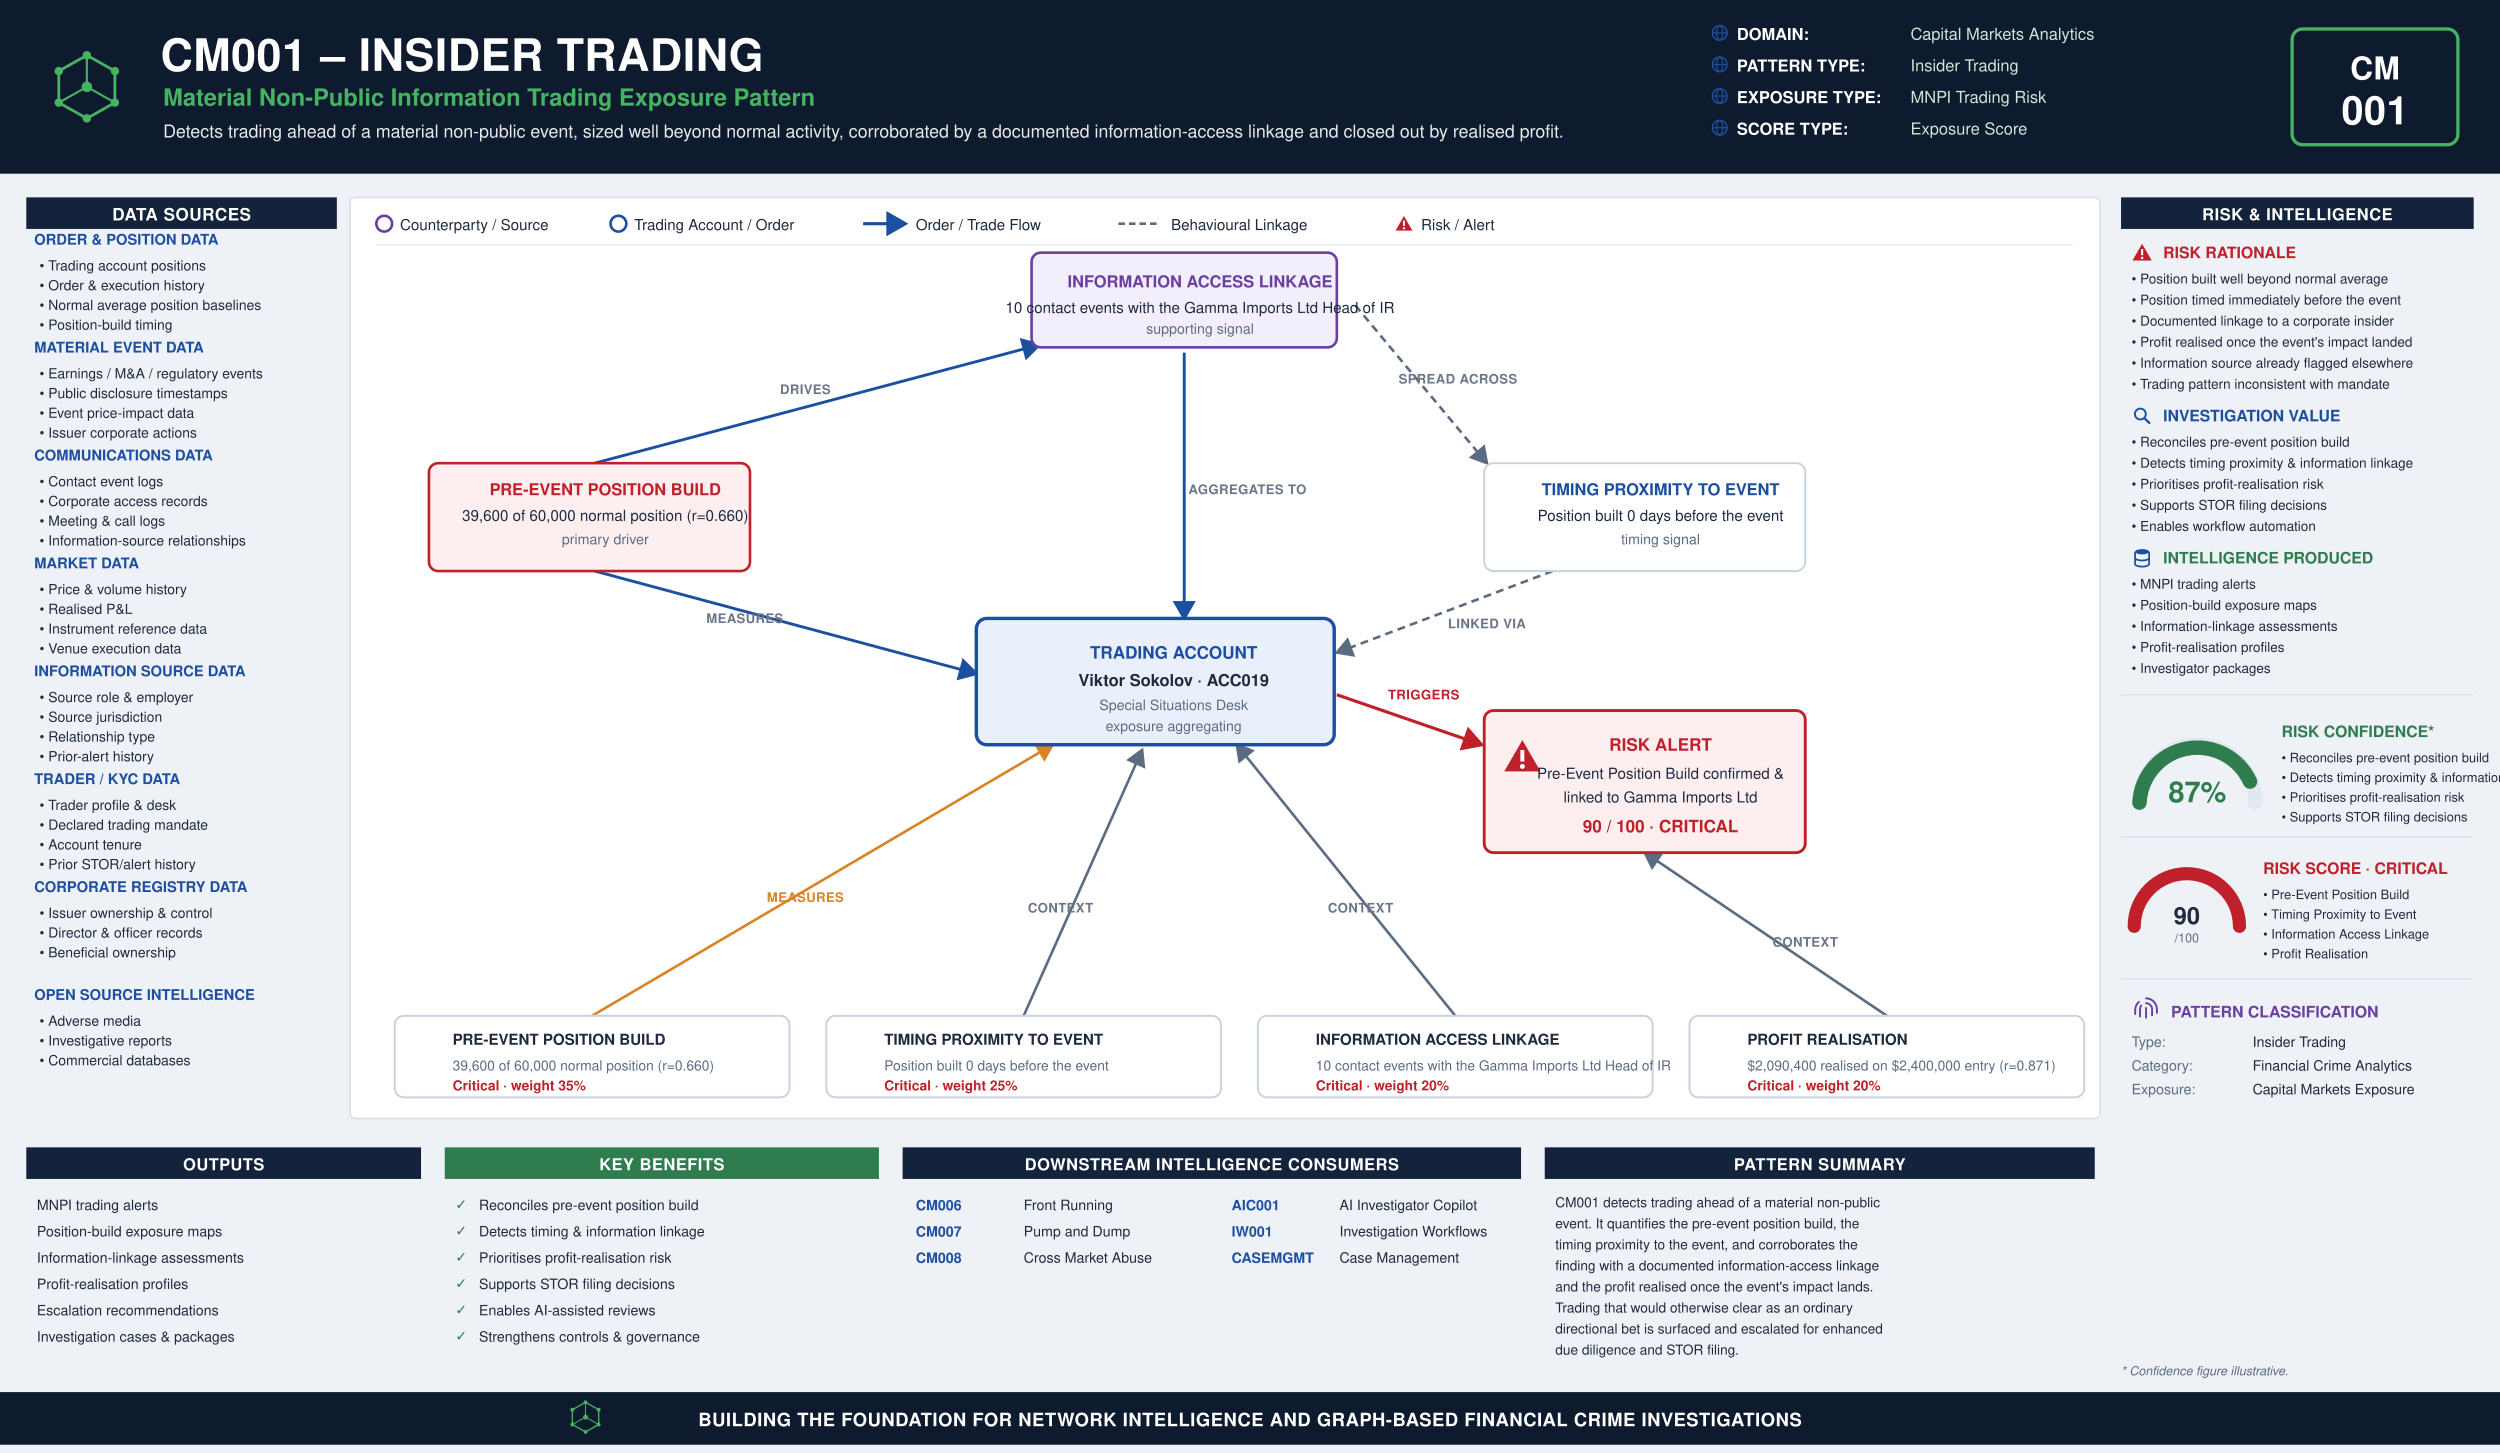
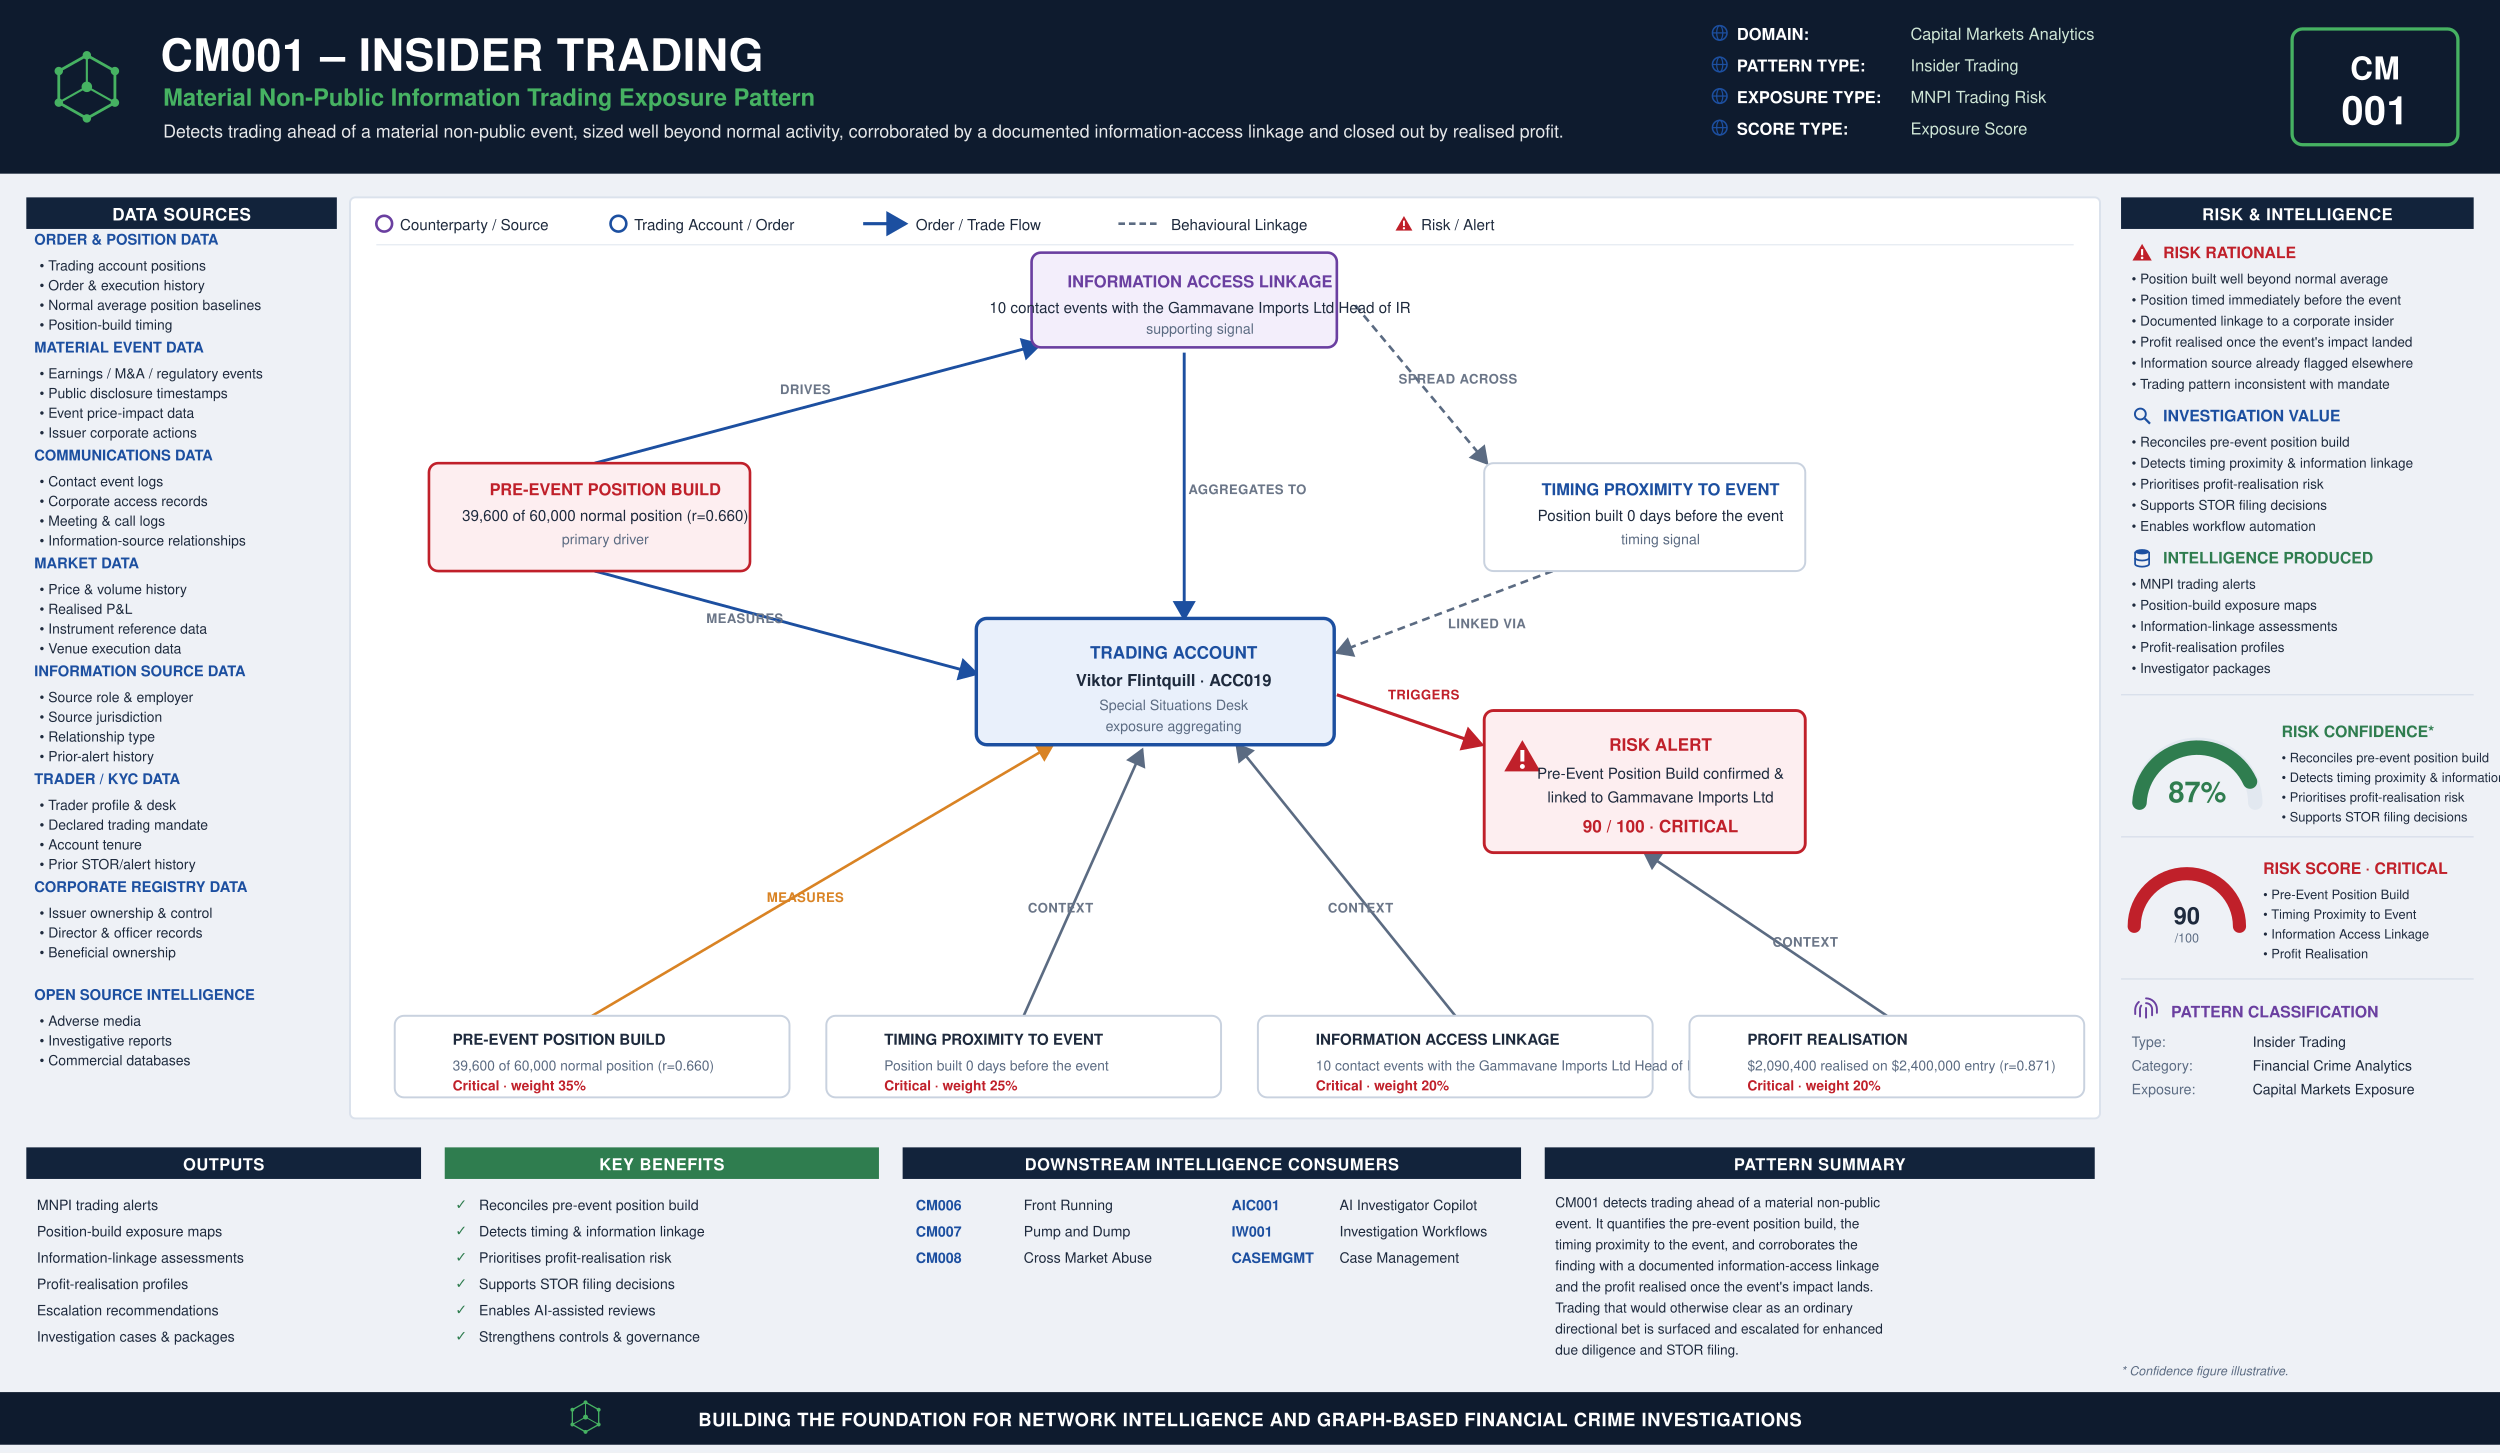
<svg xmlns="http://www.w3.org/2000/svg" viewBox="0 0 1900 1104" font-family="Helvetica, Arial, sans-serif" text-rendering="geometricPrecision">
  <defs>
    <style>
      .nvy{fill:#12233b}.grn{fill:#2f7d4f}.red{fill:#c0202a}.gold{fill:#f4a920}.pur{fill:#6a3fa0}
      .wht{fill:#ffffff}.ink{fill:#1e2a3d}.blu{fill:#1c4fa0}.sub{fill:#5b6b82}
      .hd{fill:#ffffff;font-weight:bold;letter-spacing:.4px}
      .sh{font-weight:bold;fill:#1c4fa0}.b{font-weight:bold}
      .card{fill:#ffffff;stroke:#c9d2df;stroke-width:1.5}
      .elab{fill:#6b7688;font-weight:bold;letter-spacing:.3px}
      text{dominant-baseline:middle}
    </style>
    <marker id="ar" markerWidth="9" markerHeight="9" refX="6" refY="4" orient="auto">
      <path d="M0 0l7 4L0 8z" fill="#1c4fa0" />
    </marker>
    <marker id="arR" markerWidth="9" markerHeight="9" refX="6" refY="4" orient="auto">
      <path d="M0 0l7 4L0 8z" fill="#c0202a" />
    </marker>
    <marker id="arO" markerWidth="9" markerHeight="9" refX="6" refY="4" orient="auto">
      <path d="M0 0l7 4L0 8z" fill="#d98324" />
    </marker>
    <marker id="arG" markerWidth="9" markerHeight="9" refX="6" refY="4" orient="auto">
      <path d="M0 0l7 4L0 8z" fill="#5b6b82" />
    </marker>
    <symbol id="i-globe" viewBox="0 0 24 24">
      <circle cx="12" cy="12" r="9.5" fill="none" stroke="#1c4fa0" stroke-width="2" />
      <ellipse cx="12" cy="12" rx="4" ry="9.5" fill="none" stroke="#1c4fa0" stroke-width="1.6" />
      <line x1="2.5" y1="12" x2="21.5" y2="12" stroke="#1c4fa0" stroke-width="1.6" />
    </symbol>
    <symbol id="i-doc" viewBox="0 0 24 24">
      <rect x="5" y="3" width="14" height="18" rx="1.5" fill="#1c4fa0" />
      <rect x="8" y="7" width="8" height="1.6" fill="#fff" />
      <rect x="8" y="11" width="8" height="1.6" fill="#fff" />
      <rect x="8" y="15" width="5" height="1.6" fill="#fff" />
    </symbol>
    <symbol id="i-link" viewBox="0 0 24 24">
      <circle cx="5" cy="12" r="2.6" fill="#1c4fa0" />
      <circle cx="19" cy="6" r="2.6" fill="#1c4fa0" />
      <circle cx="19" cy="18" r="2.6" fill="#1c4fa0" />
      <line x1="7" y1="11" x2="17" y2="7" stroke="#1c4fa0" stroke-width="1.8" />
      <line x1="7" y1="13" x2="17" y2="17" stroke="#1c4fa0" stroke-width="1.8" />
    </symbol>
    <symbol id="i-search" viewBox="0 0 24 24">
      <circle cx="10" cy="10" r="6.2" fill="none" stroke="#1c4fa0" stroke-width="2.2" />
      <line x1="15" y1="15" x2="21" y2="21" stroke="#1c4fa0" stroke-width="2.6" />
    </symbol>
    <symbol id="i-shield" viewBox="0 0 24 24">
      <path d="M12 2 21 5v7c0 5.5-3.8 9-9 10-5.2-1-9-4.5-9-10V5z" fill="#1c4fa0" />
      <path d="M8 12l3 3 5-6" fill="none" stroke="#fff" stroke-width="2.2" stroke-linecap="round" stroke-linejoin="round" />
    </symbol>
    <symbol id="i-alert" viewBox="0 0 24 24">
      <path d="M12 2 23 21H1z" fill="#c0202a" />
      <rect x="10.8" y="8" width="2.4" height="7" fill="#fff" />
      <circle cx="12" cy="18" r="1.5" fill="#fff" />
    </symbol>
    <symbol id="i-db" viewBox="0 0 24 24">
      <ellipse cx="12" cy="5" rx="8" ry="3" fill="#1c4fa0" />
      <path d="M4 5v14c0 1.6 3.6 3 8 3s8-1.4 8-3V5" fill="none" stroke="#1c4fa0" stroke-width="2" />
      <path d="M4 12c0 1.6 3.6 3 8 3s8-1.4 8-3" fill="none" stroke="#1c4fa0" stroke-width="2" />
    </symbol>
    <symbol id="i-fp" viewBox="0 0 24 24">
      <g fill="none" stroke="#6a3fa0" stroke-width="1.6" stroke-linecap="round">
        <path d="M12 3a9 9 0 0 1 9 9v3" />
        <path d="M6 6a9 9 0 0 0-3 6v4" />
        <path d="M12 7a5 5 0 0 1 5 5v5" />
        <path d="M8 9a5 5 0 0 0-1 3v6" />
        <path d="M12 11v8" />
      </g>
    </symbol>
    <symbol id="i-chart" viewBox="0 0 24 24">
      <g fill="currentColor">
        <rect x="3" y="12" width="4" height="9" />
        <rect x="10" y="6" width="4" height="15" />
        <rect x="17" y="2" width="4" height="19" />
      </g>
    </symbol>
    <symbol id="i-bank" viewBox="0 0 24 24">
      <path d="M12 2 22 8H2z" fill="currentColor" />
      <rect x="4" y="9" width="2.4" height="10" fill="currentColor" />
      <rect x="10.8" y="9" width="2.4" height="10" fill="currentColor" />
      <rect x="17.6" y="9" width="2.4" height="10" fill="currentColor" />
      <rect x="2" y="20" width="20" height="2" fill="currentColor" />
    </symbol>
    <symbol id="i-clock" viewBox="0 0 24 24">
      <circle cx="12" cy="12" r="9.5" fill="none" stroke="currentColor" stroke-width="2" />
      <path d="M12 6v6l4 3" fill="none" stroke="currentColor" stroke-width="2" stroke-linecap="round" />
    </symbol>
    <symbol id="i-hex" viewBox="0 0 48 48">
      <g fill="none" stroke="#46b262" stroke-width="1.6">
        <path d="M24 6 40 15v18L24 42 8 33V15z" />
      </g>
      <g fill="#46b262">
        <circle cx="24" cy="6" r="2.4" />
        <circle cx="40" cy="15" r="2.4" />
        <circle cx="40" cy="33" r="2.4" />
        <circle cx="24" cy="42" r="2.4" />
        <circle cx="8" cy="33" r="2.4" />
        <circle cx="8" cy="15" r="2.4" />
        <circle cx="24" cy="24" r="3" />
      </g>
      <g stroke="#46b262" stroke-width="1.2">
        <line x1="24" y1="24" x2="24" y2="6" />
        <line x1="24" y1="24" x2="40" y2="33" />
        <line x1="24" y1="24" x2="8" y2="33" />
      </g>
    </symbol>
  </defs>
  <rect width="1900" height="1104" fill="#eef1f6" />
  <rect x="0" y="0" width="1900" height="132" fill="#0e1b2e" />
  <use href="#i-hex" x="34" y="34" width="64" height="64" />
  <text x="122" y="42" class="hd" font-size="34">CM001 – INSIDER TRADING</text>
  <text x="124" y="74" font-size="18" font-weight="bold" fill="#46b262">Material Non-Public Information Trading Exposure Pattern</text>
  <text x="124" y="100" class="wht" font-size="13.5" opacity=".9">Detects trading ahead of a material non-public event, sized well beyond normal activity, corroborated by a documented information-access linkage and closed out by realised profit.</text>
  <g font-size="12.5">
    <use href="#i-globe" x="1300" y="18" width="14" height="14" />
    <text x="1320" y="26" class="wht b">DOMAIN:</text>
    <text x="1452" y="26" fill="#cfe6d6">Capital Markets Analytics</text>
    <use href="#i-globe" x="1300" y="42" width="14" height="14" />
    <text x="1320" y="50" class="wht b">PATTERN TYPE:</text>
    <text x="1452" y="50" fill="#cfe6d6">Insider Trading</text>
    <use href="#i-globe" x="1300" y="66" width="14" height="14" />
    <text x="1320" y="74" class="wht b">EXPOSURE TYPE:</text>
    <text x="1452" y="74" fill="#cfe6d6">MNPI Trading Risk</text>
    <use href="#i-globe" x="1300" y="90" width="14" height="14" />
    <text x="1320" y="98" class="wht b">SCORE TYPE:</text>
    <text x="1452" y="98" fill="#cfe6d6">Exposure Score</text>
  </g>
  <rect x="1742" y="22" width="126" height="88" rx="8" fill="#0e1b2e" stroke="#46b262" stroke-width="2.5" />
  <text x="1805" y="52" class="hd" font-size="24" text-anchor="middle" fill="#46b262">CM</text>
  <text x="1805" y="84" class="hd" font-size="30" text-anchor="middle" fill="#46b262">001</text>
  <rect x="20" y="150" width="236" height="24" class="nvy" />
  <text x="138" y="163" class="hd" font-size="13" text-anchor="middle">DATA SOURCES</text>
  <g font-size="10.6">
    <g transform="translate(0,182)">
      <text x="26" y="0" class="sh" font-size="11.2">ORDER &amp; POSITION DATA</text>
      <text x="30" y="20" class="ink">• Trading account positions</text>
      <text x="30" y="35" class="ink">• Order &amp; execution history</text>
      <text x="30" y="50" class="ink">• Normal average position baselines</text>
      <text x="30" y="65" class="ink">• Position-build timing</text>
    </g>
    <g transform="translate(0,264)">
      <text x="26" y="0" class="sh" font-size="11.2">MATERIAL EVENT DATA</text>
      <text x="30" y="20" class="ink">• Earnings / M&amp;A / regulatory events</text>
      <text x="30" y="35" class="ink">• Public disclosure timestamps</text>
      <text x="30" y="50" class="ink">• Event price-impact data</text>
      <text x="30" y="65" class="ink">• Issuer corporate actions</text>
    </g>
    <g transform="translate(0,346)">
      <text x="26" y="0" class="sh" font-size="11.2">COMMUNICATIONS DATA</text>
      <text x="30" y="20" class="ink">• Contact event logs</text>
      <text x="30" y="35" class="ink">• Corporate access records</text>
      <text x="30" y="50" class="ink">• Meeting &amp; call logs</text>
      <text x="30" y="65" class="ink">• Information-source relationships</text>
    </g>
    <g transform="translate(0,428)">
      <text x="26" y="0" class="sh" font-size="11.2">MARKET DATA</text>
      <text x="30" y="20" class="ink">• Price &amp; volume history</text>
      <text x="30" y="35" class="ink">• Realised P&amp;L</text>
      <text x="30" y="50" class="ink">• Instrument reference data</text>
      <text x="30" y="65" class="ink">• Venue execution data</text>
    </g>
    <g transform="translate(0,510)">
      <text x="26" y="0" class="sh" font-size="11.2">INFORMATION SOURCE DATA</text>
      <text x="30" y="20" class="ink">• Source role &amp; employer</text>
      <text x="30" y="35" class="ink">• Source jurisdiction</text>
      <text x="30" y="50" class="ink">• Relationship type</text>
      <text x="30" y="65" class="ink">• Prior-alert history</text>
    </g>
    <g transform="translate(0,592)">
      <text x="26" y="0" class="sh" font-size="11.2">TRADER / KYC DATA</text>
      <text x="30" y="20" class="ink">• Trader profile &amp; desk</text>
      <text x="30" y="35" class="ink">• Declared trading mandate</text>
      <text x="30" y="50" class="ink">• Account tenure</text>
      <text x="30" y="65" class="ink">• Prior STOR/alert history</text>
    </g>
    <g transform="translate(0,674)">
      <text x="26" y="0" class="sh" font-size="11.2">CORPORATE REGISTRY DATA</text>
      <text x="30" y="20" class="ink">• Issuer ownership &amp; control</text>
      <text x="30" y="35" class="ink">• Director &amp; officer records</text>
      <text x="30" y="50" class="ink">• Beneficial ownership</text>
    </g>
    <g transform="translate(0,756)">
      <text x="26" y="0" class="sh" font-size="11.2">OPEN SOURCE INTELLIGENCE</text>
      <text x="30" y="20" class="ink">• Adverse media</text>
      <text x="30" y="35" class="ink">• Investigative reports</text>
      <text x="30" y="50" class="ink">• Commercial databases</text>
    </g>
  </g>
  <rect x="266" y="150" width="1330" height="700" rx="4" fill="#ffffff" stroke="#dbe2ec" stroke-width="1.5" />
  <g font-size="11.5" class="ink">
    <circle cx="292" cy="170" r="6" fill="none" stroke="#6a3fa0" stroke-width="2" />
    <text x="304" y="171">Counterparty / Source</text>
    <circle cx="470" cy="170" r="6" fill="none" stroke="#1c4fa0" stroke-width="2" />
    <text x="482" y="171">Trading Account / Order</text>
    <line x1="656" y1="170" x2="688" y2="170" stroke="#1c4fa0" stroke-width="2.4" marker-end="url(#ar)" />
    <text x="696" y="171">Order / Trade Flow</text>
    <line x1="850" y1="170" x2="882" y2="170" stroke="#5b6b82" stroke-width="2" stroke-dasharray="5 3" />
    <text x="890" y="171">Behavioural Linkage</text>
    <use href="#i-alert" x="1060" y="163" width="14" height="14" />
    <text x="1080" y="171">Risk / Alert</text>
  </g>
  <line x1="286" y1="186" x2="1576" y2="186" stroke="#e6ebf2" />
  <g fill="none">
    <path d="M452 352 L790 262" stroke="#1c4fa0" stroke-width="2.2" marker-end="url(#ar)" />
    <path d="M1030 232 L1130 352" stroke="#5b6b82" stroke-width="2" stroke-dasharray="6 4" marker-end="url(#arG)" />
    <path d="M900 268 L900 470" stroke="#1c4fa0" stroke-width="2.2" marker-end="url(#ar)" />
    <path d="M1180 434 L1016 496" stroke="#5b6b82" stroke-width="2" stroke-dasharray="6 4" marker-end="url(#arG)" />
    <path d="M452 434 L742 512" stroke="#1c4fa0" stroke-width="2.2" marker-end="url(#ar)" />
    <path d="M1016 528 L1126 566" stroke="#c0202a" stroke-width="2.4" marker-end="url(#arR)" />
    <path d="M450 772 L800 566" stroke="#d98324" stroke-width="2" marker-end="url(#arO)" />
    <path d="M778 772 L868 570" stroke="#5b6b82" stroke-width="2" marker-end="url(#arG)" />
    <path d="M1106 772 L940 566" stroke="#5b6b82" stroke-width="2" marker-end="url(#arG)" />
    <path d="M1434 772 L1250 648" stroke="#5b6b82" stroke-width="2" marker-end="url(#arG)" />
  </g>
  <g font-size="10" class="elab" text-anchor="middle">
    <text x="612" y="296">DRIVES</text>
    <text x="1108" y="288" fill="#6b7688">SPREAD ACROSS</text>
    <text x="948" y="372">AGGREGATES TO</text>
    <text x="1130" y="474" fill="#6b7688">LINKED VIA</text>
    <text x="566" y="470">MEASURES</text>
    <text x="1082" y="528" fill="#c0202a">TRIGGERS</text>
    <text x="612" y="682" fill="#d98324">MEASURES</text>
    <text x="806" y="690">CONTEXT</text>
    <text x="1034" y="690">CONTEXT</text>
    <text x="1372" y="716">CONTEXT</text>
  </g>
  <g>
    <rect x="326" y="352" width="244" height="82" rx="7" fill="#fdeef0" stroke="#c0202a" stroke-width="2" />
    <text x="460" y="372" class="red b" font-size="12.5" text-anchor="middle">PRE-EVENT POSITION BUILD</text>
    <text x="460" y="392" class="ink" font-size="11.5" text-anchor="middle">39,600 of 60,000 normal position (r=0.660)</text>
    <text x="460" y="410" class="sub" font-size="10.8" text-anchor="middle">primary driver</text>
  </g>
  <g>
    <rect x="784" y="192" width="232" height="72" rx="7" fill="#f3eefb" stroke="#6a3fa0" stroke-width="2" />
    <text x="912" y="214" class="pur b" font-size="12.5" text-anchor="middle">INFORMATION ACCESS LINKAGE</text>
-     <text x="912" y="234" class="ink" font-size="11.5" text-anchor="middle">10 contact events with the Gamma Imports Ltd Head of IR</text>
+     <text x="912" y="234" class="ink" font-size="11.5" text-anchor="middle">10 contact events with the Gammavane Imports Ltd Head of IR</text>
    <text x="912" y="250" class="sub" font-size="10.8" text-anchor="middle">supporting signal</text>
  </g>
  <g>
    <rect x="1128" y="352" width="244" height="82" rx="7" class="card" />
    <text x="1262" y="372" class="blu b" font-size="12.5" text-anchor="middle">TIMING PROXIMITY TO EVENT</text>
    <text x="1262" y="392" class="ink" font-size="11.5" text-anchor="middle">Position built 0 days before the event</text>
    <text x="1262" y="410" class="sub" font-size="10.8" text-anchor="middle">timing signal</text>
  </g>
  <g>
    <rect x="742" y="470" width="272" height="96" rx="8" fill="#e9f0fb" stroke="#1c4fa0" stroke-width="2.6" />
    <text x="892" y="496" class="blu b" font-size="13" text-anchor="middle">TRADING ACCOUNT</text>
-     <text x="892" y="517" class="ink b" font-size="12.5" text-anchor="middle">Viktor Sokolov · ACC019</text>
+     <text x="892" y="517" class="ink b" font-size="12.5" text-anchor="middle">Viktor Flintquill · ACC019</text>
    <text x="892" y="536" class="sub" font-size="10.8" text-anchor="middle">Special Situations Desk</text>
    <text x="892" y="552" class="sub" font-size="10.8" text-anchor="middle">exposure aggregating</text>
  </g>
  <g>
    <rect x="1128" y="540" width="244" height="108" rx="7" fill="#fdeef0" stroke="#c0202a" stroke-width="2.2" />
    <use href="#i-alert" x="1142" y="560" width="30" height="30" />
    <text x="1262" y="566" class="red b" font-size="13" text-anchor="middle">RISK ALERT</text>
    <text x="1262" y="588" class="ink" font-size="11.5" text-anchor="middle">Pre-Event Position Build confirmed &amp;</text>
-     <text x="1262" y="606" class="ink" font-size="11.5" text-anchor="middle">linked to Gamma Imports Ltd</text>
+     <text x="1262" y="606" class="ink" font-size="11.5" text-anchor="middle">linked to Gammavane Imports Ltd</text>
    <text x="1262" y="628" class="red b" font-size="13" text-anchor="middle">90 / 100 · CRITICAL</text>
  </g>
  <g>
    <rect x="300" y="772" width="300" height="62" rx="7" class="card" />
    <text x="344" y="790" class="ink b" font-size="11.5">PRE-EVENT POSITION BUILD</text>
    <text x="344" y="810" class="sub" font-size="10.5">39,600 of 60,000 normal position (r=0.660)</text>
    <text x="344" y="825" class="red b" font-size="10.5">Critical · weight 35%</text>
    <rect x="628" y="772" width="300" height="62" rx="7" class="card" />
    <text x="672" y="790" class="ink b" font-size="11.5">TIMING PROXIMITY TO EVENT</text>
    <text x="672" y="810" class="sub" font-size="10.5">Position built 0 days before the event</text>
    <text x="672" y="825" class="red b" font-size="10.5">Critical · weight 25%</text>
    <rect x="956" y="772" width="300" height="62" rx="7" class="card" />
    <text x="1000" y="790" class="ink b" font-size="11.5">INFORMATION ACCESS LINKAGE</text>
-     <text x="1000" y="810" class="sub" font-size="10.5">10 contact events with the Gamma Imports Ltd Head of IR</text>
+     <text x="1000" y="810" class="sub" font-size="10.5">10 contact events with the Gammavane Imports Ltd Head of IR</text>
    <text x="1000" y="825" class="red b" font-size="10.5">Critical · weight 20%</text>
    <rect x="1284" y="772" width="300" height="62" rx="7" class="card" />
    <text x="1328" y="790" class="ink b" font-size="11.5">PROFIT REALISATION</text>
    <text x="1328" y="810" class="sub" font-size="10.5">$2,090,400 realised on $2,400,000 entry (r=0.871)</text>
    <text x="1328" y="825" class="red b" font-size="10.5">Critical · weight 20%</text>
  </g>
  <rect x="1612" y="150" width="268" height="24" class="nvy" />
  <text x="1746" y="163" class="hd" font-size="12.5" text-anchor="middle">RISK &amp; INTELLIGENCE</text>
  <g font-size="10.3">
    <use href="#i-alert" x="1620" y="184" width="16" height="16" />
    <text x="1644" y="192" class="red b" font-size="12">RISK RATIONALE</text>
    <g class="ink">
      <text x="1620" y="212">• Position built well beyond normal average</text>
      <text x="1620" y="228">• Position timed immediately before the event</text>
      <text x="1620" y="244">• Documented linkage to a corporate insider</text>
      <text x="1620" y="260">• Profit realised once the event's impact landed</text>
      <text x="1620" y="276">• Information source already flagged elsewhere</text>
      <text x="1620" y="292">• Trading pattern inconsistent with mandate</text>
    </g>
    <use href="#i-search" x="1620" y="308" width="16" height="16" />
    <text x="1644" y="316" class="blu b" font-size="12">INVESTIGATION VALUE</text>
    <g class="ink">
      <text x="1620" y="336">• Reconciles pre-event position build</text>
      <text x="1620" y="352">• Detects timing proximity &amp; information linkage</text>
      <text x="1620" y="368">• Prioritises profit-realisation risk</text>
      <text x="1620" y="384">• Supports STOR filing decisions</text>
      <text x="1620" y="400">• Enables workflow automation</text>
    </g>
    <use href="#i-db" x="1620" y="416" width="16" height="16" />
    <text x="1644" y="424" class="grn b" font-size="12">INTELLIGENCE PRODUCED</text>
    <g class="ink">
      <text x="1620" y="444">• MNPI trading alerts</text>
      <text x="1620" y="460">• Position-build exposure maps</text>
      <text x="1620" y="476">• Information-linkage assessments</text>
      <text x="1620" y="492">• Profit-realisation profiles</text>
      <text x="1620" y="508">• Investigator packages</text>
    </g>
  </g>
  <line x1="1612" y1="528" x2="1880" y2="528" stroke="#d7deea" />
  <path d="M1626 610 A44 44 0 0 1 1714 610" fill="none" stroke="#e2e8f0" stroke-width="11" stroke-linecap="round" />
  <path d="M1626 610 A44 44 0 0 1 1710 594" fill="none" stroke="#2f7d4f" stroke-width="11" stroke-linecap="round" />
  <text x="1670" y="602" class="grn b" font-size="22" text-anchor="middle">87%</text>
  <text x="1734" y="556" class="grn b" font-size="12">RISK CONFIDENCE*</text>
  <g font-size="9.8" class="ink">
    <text x="1734" y="576">• Reconciles pre-event position build</text>
    <text x="1734" y="591">• Detects timing proximity &amp; information linkage</text>
    <text x="1734" y="606">• Prioritises profit-realisation risk</text>
    <text x="1734" y="621">• Supports STOR filing decisions</text>
  </g>
  <line x1="1612" y1="636" x2="1880" y2="636" stroke="#d7deea" />
  <path d="M1622 704 A40 40 0 0 1 1702 704" fill="none" stroke="#c0202a" stroke-width="10" stroke-linecap="round" />
  <text x="1662" y="696" class="ink b" font-size="18" text-anchor="middle">90</text>
  <text x="1662" y="713" class="sub" font-size="9.5" text-anchor="middle">/100</text>
  <text x="1720" y="660" class="red b" font-size="12">RISK SCORE · CRITICAL</text>
  <g font-size="9.8" class="ink">
    <text x="1720" y="680">• Pre-Event Position Build</text>
    <text x="1720" y="695">• Timing Proximity to Event</text>
    <text x="1720" y="710">• Information Access Linkage</text>
    <text x="1720" y="725">• Profit Realisation</text>
  </g>
  <line x1="1612" y1="744" x2="1880" y2="744" stroke="#d7deea" />
  <use href="#i-fp" x="1620" y="756" width="22" height="22" />
  <text x="1650" y="769" class="pur b" font-size="12">PATTERN CLASSIFICATION</text>
  <g font-size="10.8">
    <text x="1620" y="792" class="sub">Type:</text>
    <text x="1712" y="792" class="ink">Insider Trading</text>
    <text x="1620" y="810" class="sub">Category:</text>
    <text x="1712" y="810" class="ink">Financial Crime Analytics</text>
    <text x="1620" y="828" class="sub">Exposure:</text>
    <text x="1712" y="828" class="ink">Capital Markets Exposure</text>
  </g>
  <g transform="translate(20,872)">
    <rect x="0" y="0" width="300" height="24" class="nvy" />
    <text x="150" y="13" class="hd" font-size="12.5" text-anchor="middle">OUTPUTS</text>
    <g font-size="10.8" class="ink">
      <text x="8" y="44">MNPI trading alerts</text>
      <text x="8" y="64">Position-build exposure maps</text>
      <text x="8" y="84">Information-linkage assessments</text>
      <text x="8" y="104">Profit-realisation profiles</text>
      <text x="8" y="124">Escalation recommendations</text>
      <text x="8" y="144">Investigation cases &amp; packages</text>
    </g>
  </g>
  <g transform="translate(338,872)">
    <rect x="0" y="0" width="330" height="24" class="grn" />
    <text x="165" y="13" class="hd" font-size="12.5" text-anchor="middle">KEY BENEFITS</text>
    <g font-size="10.8" class="ink">
      <g fill="#2f7d4f" font-weight="bold">
        <text x="8" y="44">✓</text>
        <text x="8" y="64">✓</text>
        <text x="8" y="84">✓</text>
        <text x="8" y="104">✓</text>
        <text x="8" y="124">✓</text>
        <text x="8" y="144">✓</text>
      </g>
      <text x="26" y="44">Reconciles pre-event position build</text>
      <text x="26" y="64">Detects timing &amp; information linkage</text>
      <text x="26" y="84">Prioritises profit-realisation risk</text>
      <text x="26" y="104">Supports STOR filing decisions</text>
      <text x="26" y="124">Enables AI-assisted reviews</text>
      <text x="26" y="144">Strengthens controls &amp; governance</text>
    </g>
  </g>
  <g transform="translate(686,872)">
    <rect x="0" y="0" width="470" height="24" class="nvy" />
    <text x="235" y="13" class="hd" font-size="12.5" text-anchor="middle">DOWNSTREAM INTELLIGENCE CONSUMERS</text>
    <g font-size="10.8">
      <text x="10" y="44" class="sh">CM006</text>
      <text x="92" y="44" class="ink">Front Running</text>
      <text x="10" y="64" class="sh">CM007</text>
      <text x="92" y="64" class="ink">Pump and Dump</text>
      <text x="10" y="84" class="sh">CM008</text>
      <text x="92" y="84" class="ink">Cross Market Abuse</text>
      <text x="250" y="44" class="sh">AIC001</text>
      <text x="332" y="44" class="ink">AI Investigator Copilot</text>
      <text x="250" y="64" class="sh">IW001</text>
      <text x="332" y="64" class="ink">Investigation Workflows</text>
      <text x="250" y="84" class="sh">CASEMGMT</text>
      <text x="332" y="84" class="ink">Case Management</text>
    </g>
  </g>
  <g transform="translate(1174,872)">
    <rect x="0" y="0" width="418" height="24" class="nvy" />
    <text x="209" y="13" class="hd" font-size="12.5" text-anchor="middle">PATTERN SUMMARY</text>
    <g font-size="10.4" class="ink">
      <text x="8" y="42">CM001 detects trading ahead of a material non-public</text>
      <text x="8" y="58">event. It quantifies the pre-event position build, the</text>
      <text x="8" y="74">timing proximity to the event, and corroborates the</text>
      <text x="8" y="90">finding with a documented information-access linkage</text>
      <text x="8" y="106">and the profit realised once the event's impact lands.</text>
      <text x="8" y="122">Trading that would otherwise clear as an ordinary</text>
      <text x="8" y="138">directional bet is surfaced and escalated for enhanced</text>
      <text x="8" y="154">due diligence and STOR filing.</text>
    </g>
  </g>
  <text x="1612" y="1042" class="sub" font-size="9.5" font-style="italic">* Confidence figure illustrative.</text>
  <rect x="0" y="1058" width="1900" height="40" fill="#0e1b2e" />
  <use href="#i-hex" x="430" y="1062" width="30" height="30" />
  <text x="950" y="1079" class="hd" font-size="14" text-anchor="middle">BUILDING THE FOUNDATION FOR NETWORK INTELLIGENCE AND GRAPH-BASED FINANCIAL CRIME INVESTIGATIONS</text>
</svg>
